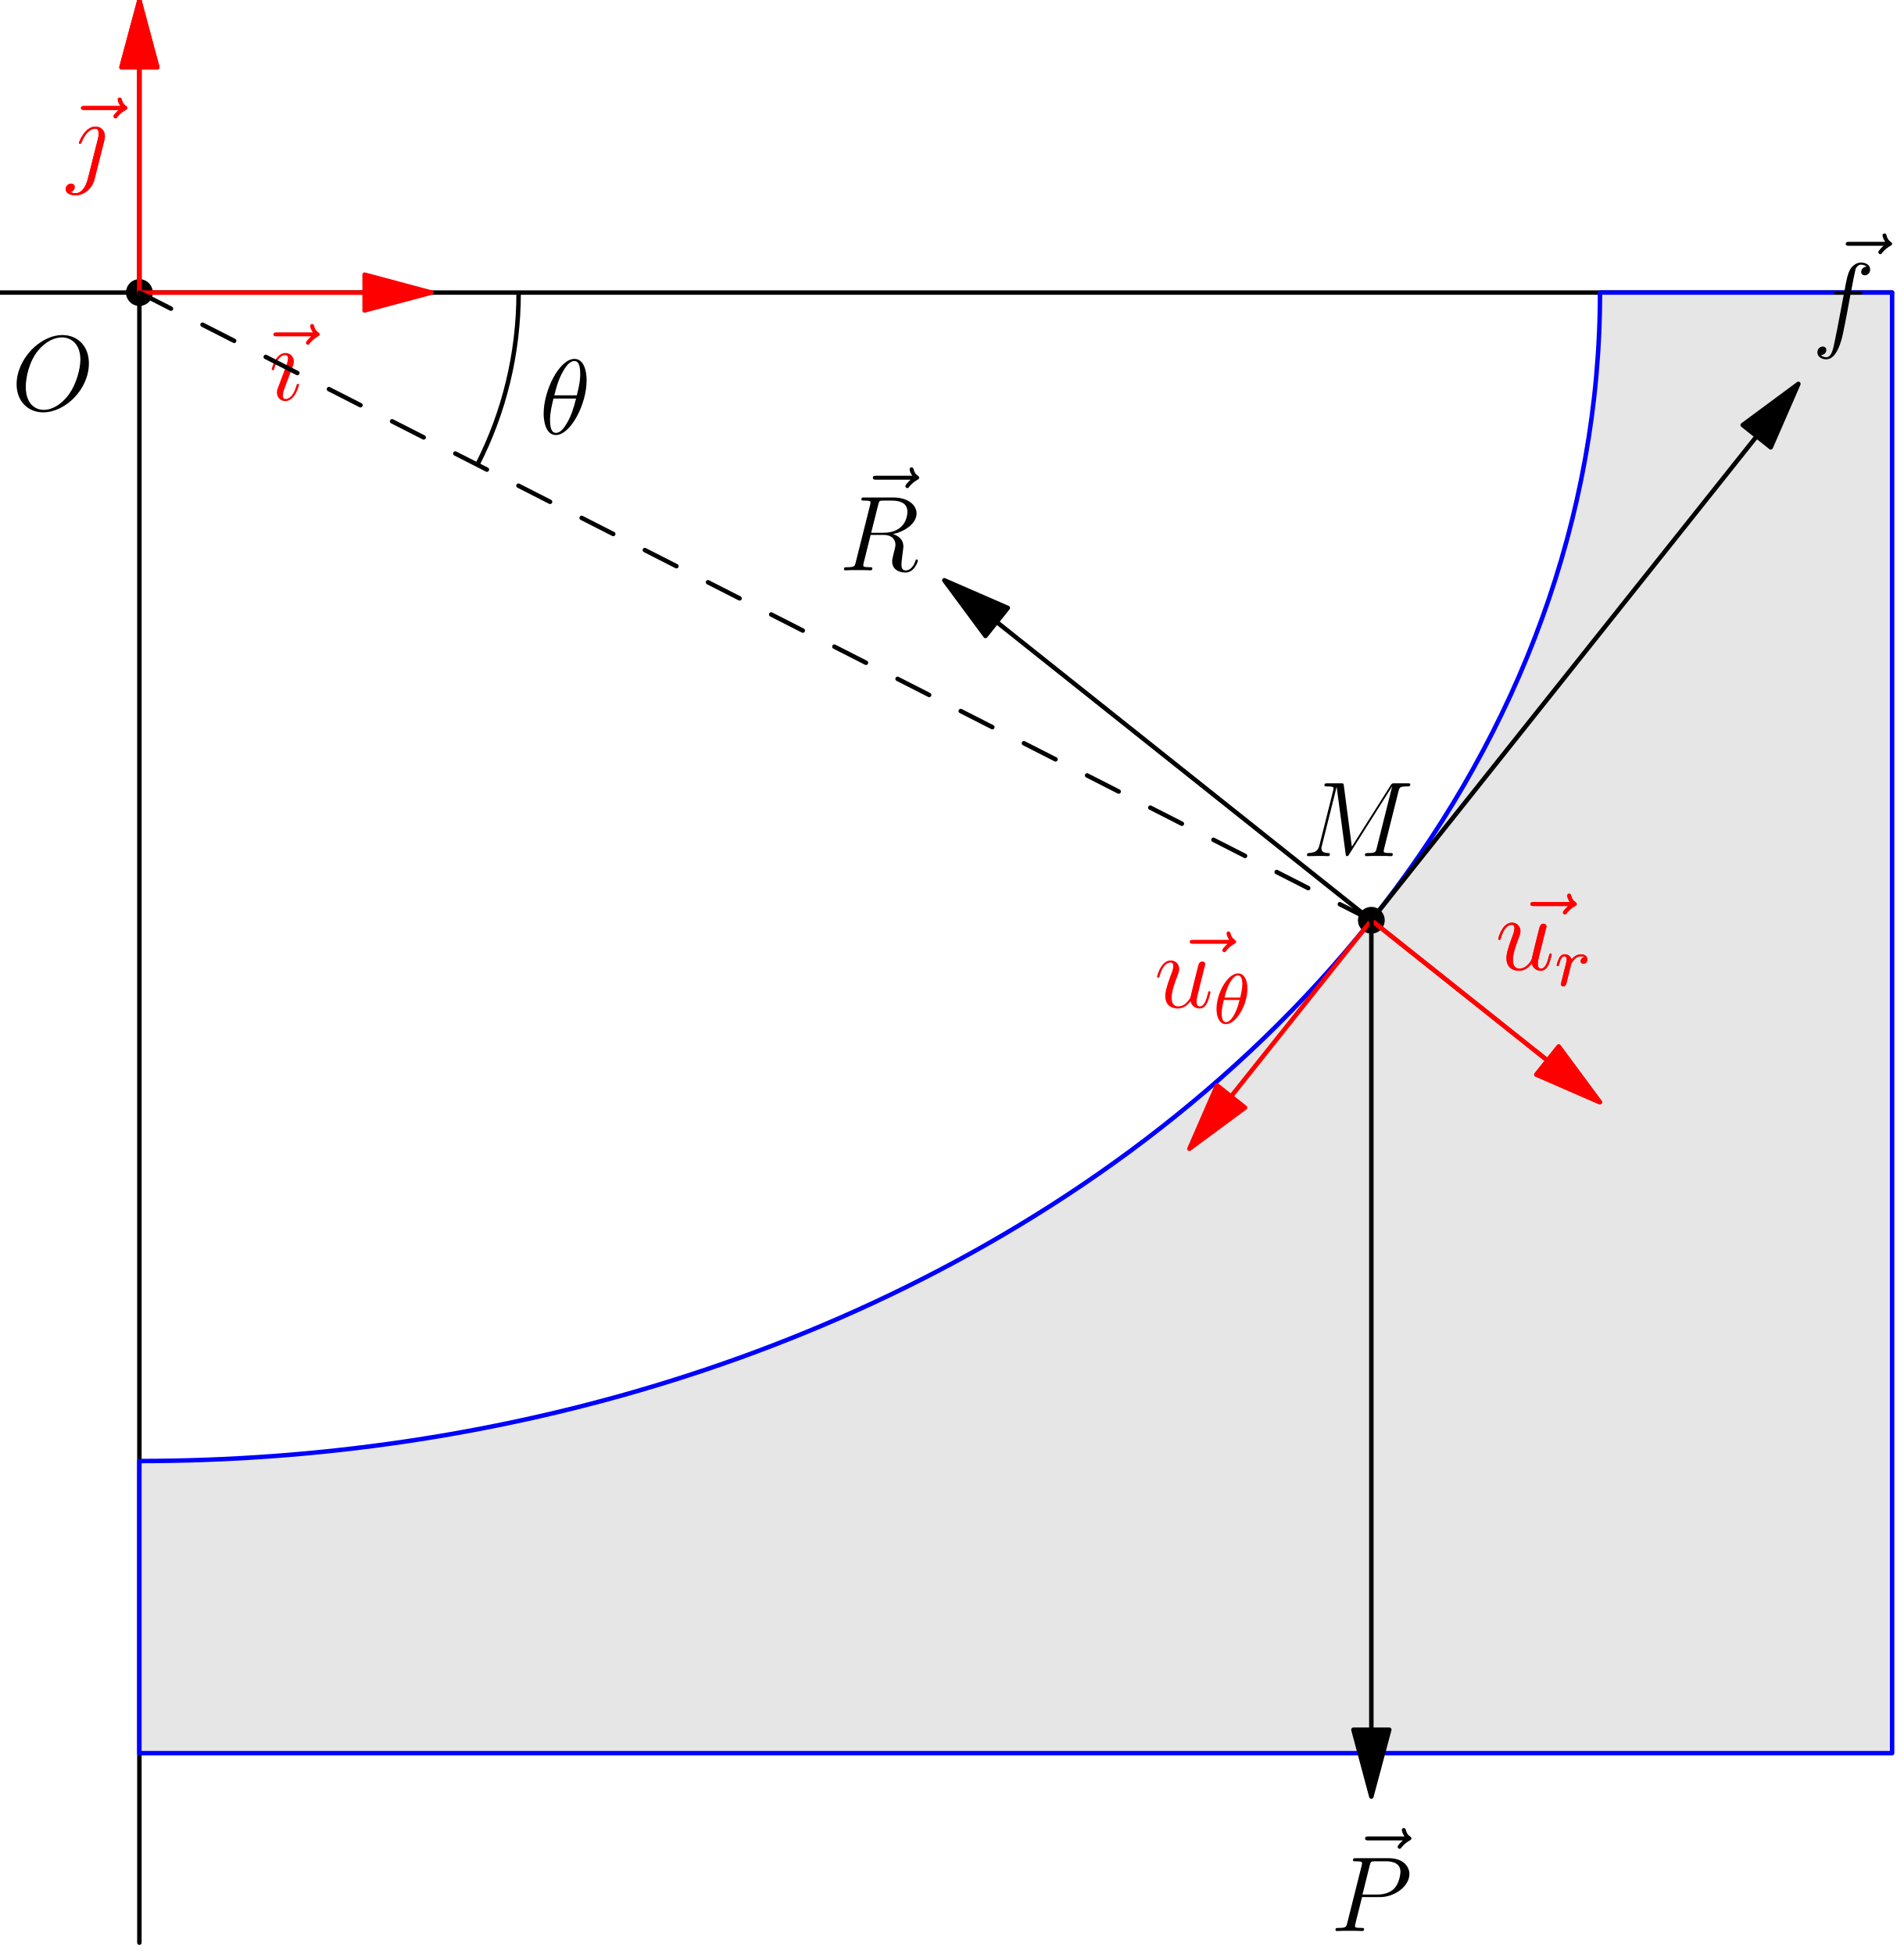
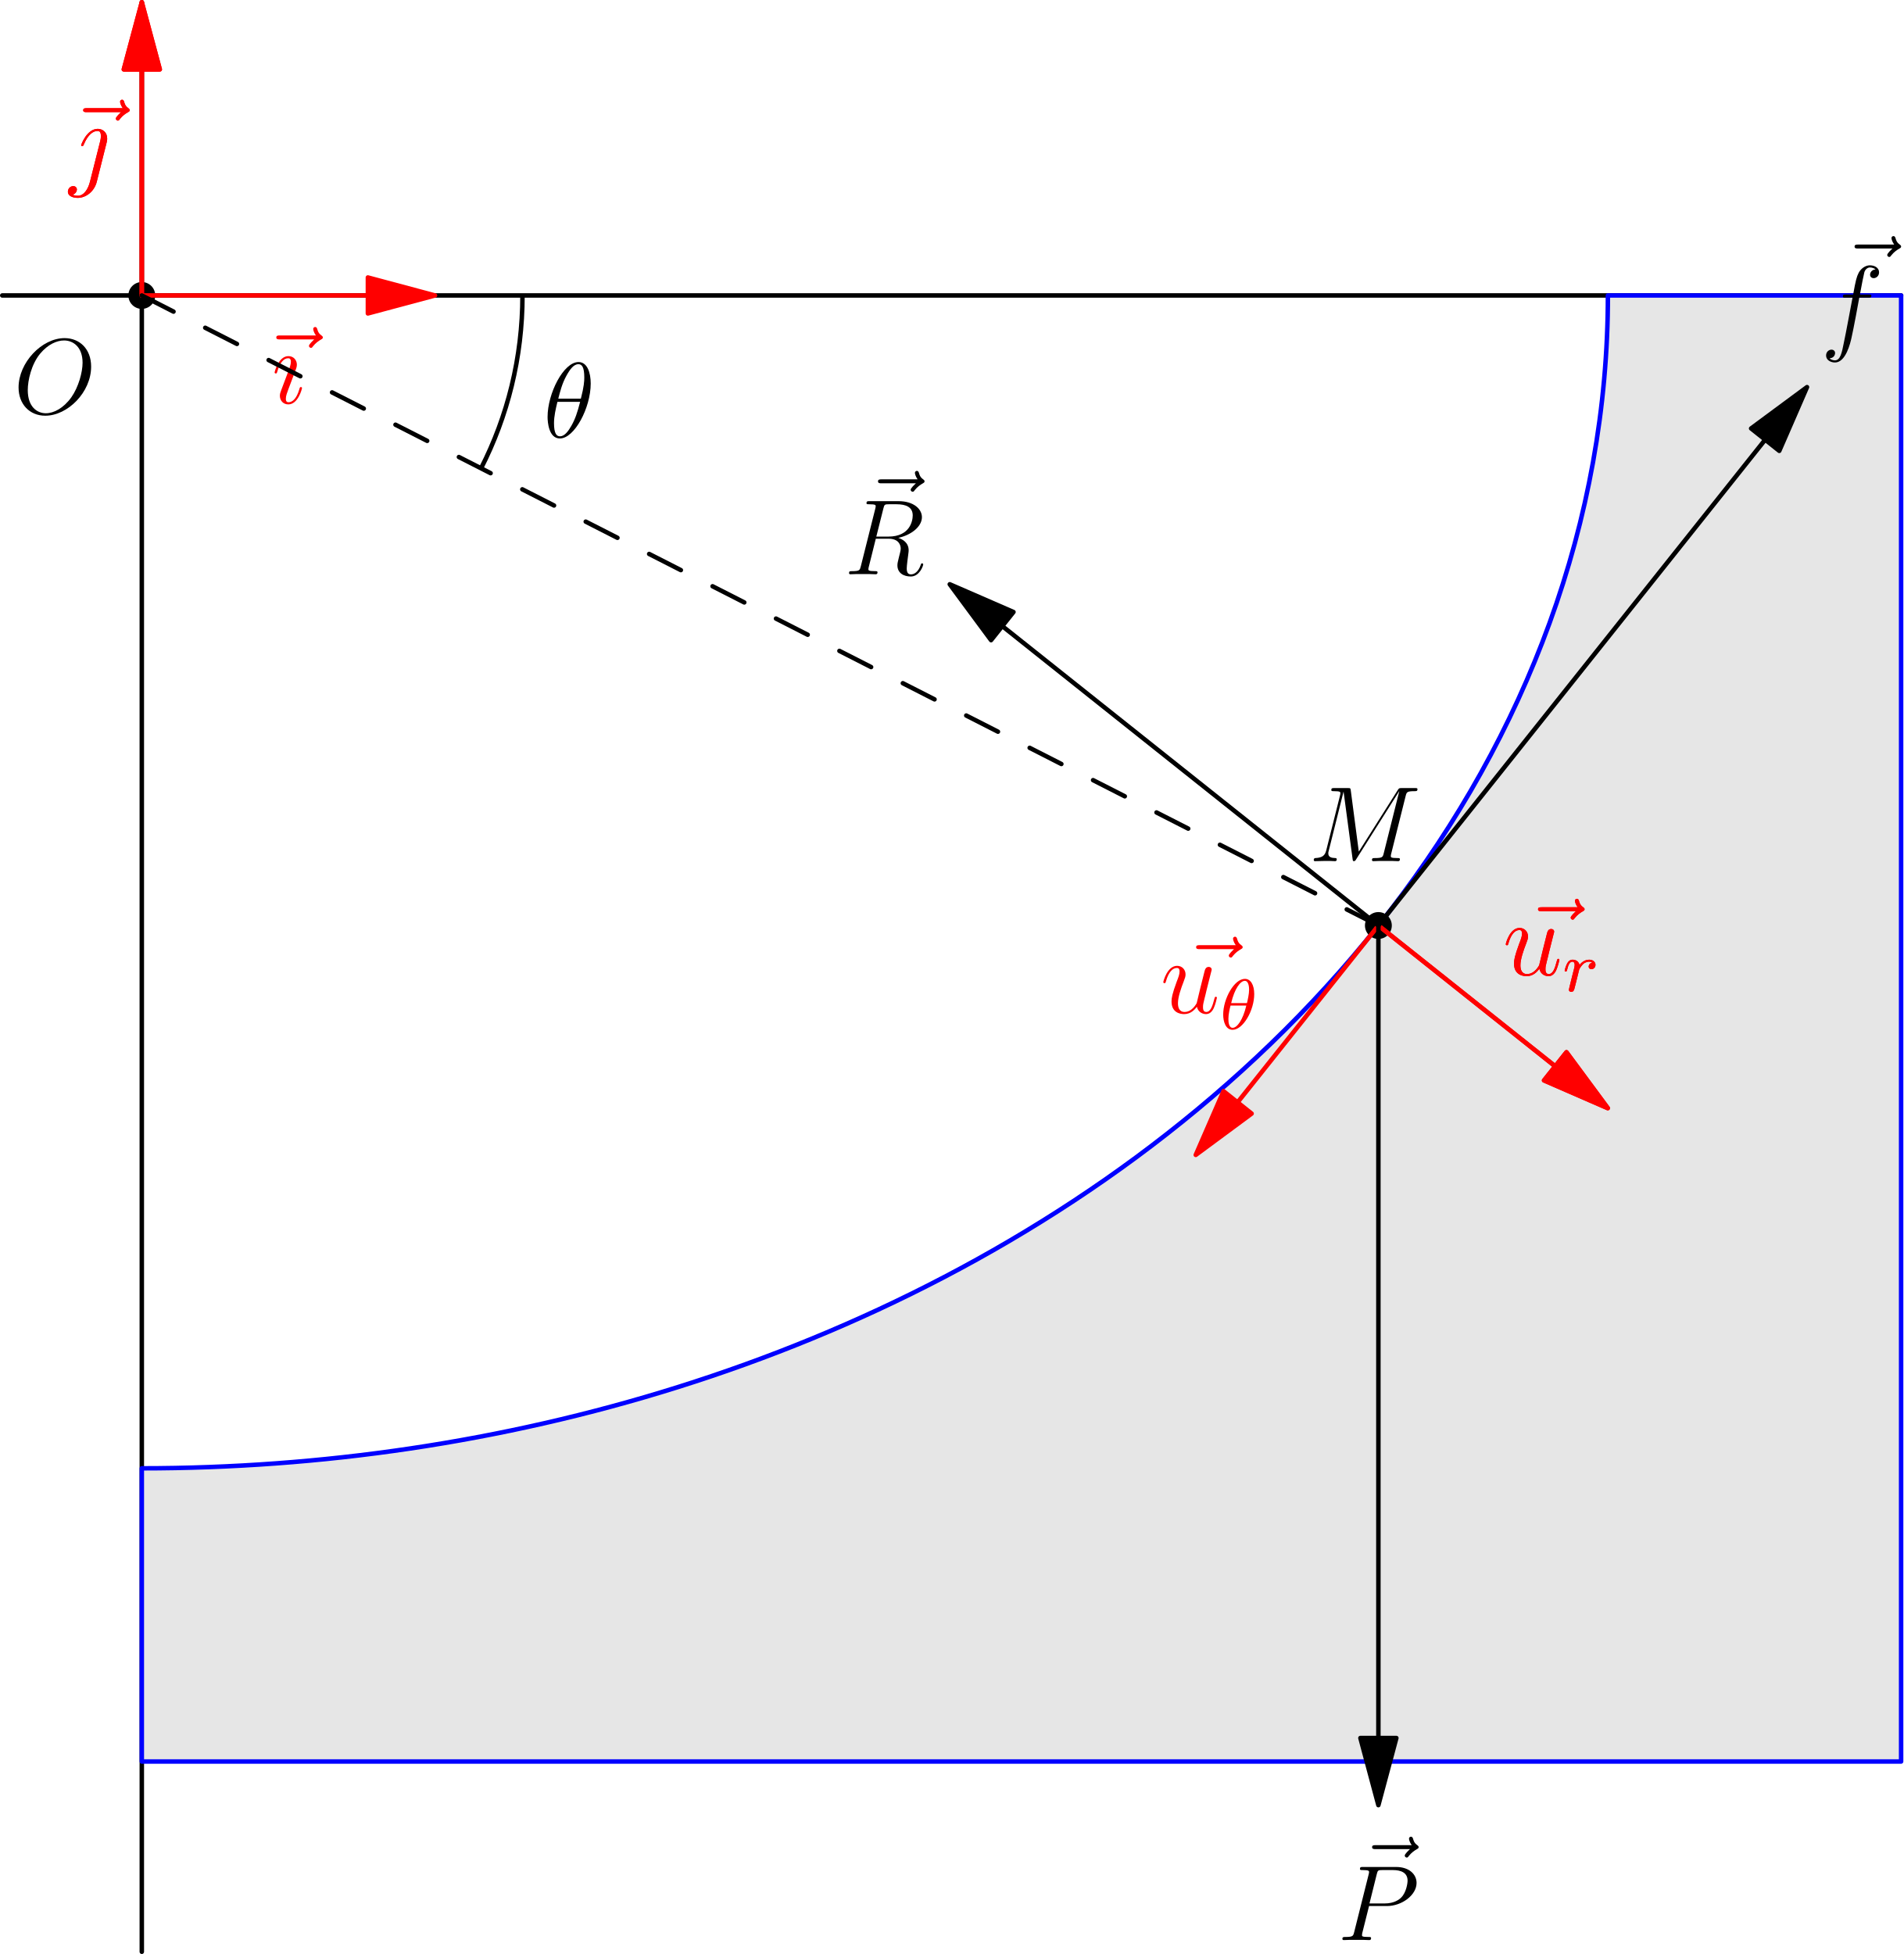
- <svg xmlns="http://www.w3.org/2000/svg" xmlns:xlink="http://www.w3.org/1999/xlink" height="219.077pt" version="1.1" viewBox="56.621 54.06 213.396 219.077" width="213.396pt">
+ <svg xmlns="http://www.w3.org/2000/svg" xmlns:xlink="http://www.w3.org/1999/xlink" height="218.259pt" version="1.1" viewBox="56.409 53.858 212.599 218.259" width="212.599pt">
  <defs>
    <path d="M3.818 -3.913C3.818 -4.91 3.435 -5.611 2.774 -5.611C1.586 -5.611 0.351 -3.395 0.351 -1.618C0.351 -0.853 0.614 0.08 1.403 0.08C2.566 0.08 3.818 -2.08 3.818 -3.913ZM1.243 -2.901C1.618 -4.511 2.271 -5.388 2.766 -5.388C3.244 -5.388 3.244 -4.535 3.244 -4.384C3.244 -3.937 3.1 -3.292 3.005 -2.901H1.243ZM2.933 -2.63C2.558 -1.028 1.905 -0.143 1.411 -0.143C0.98 -0.143 0.933 -0.781 0.933 -1.148C0.933 -1.65 1.084 -2.295 1.172 -2.63H2.933Z" id="g0-18" />
    <path d="M1.538 -1.1C1.626 -1.443 1.714 -1.785 1.793 -2.136C1.801 -2.152 1.857 -2.383 1.865 -2.423C1.889 -2.495 2.088 -2.821 2.295 -3.021C2.55 -3.252 2.821 -3.292 2.965 -3.292C3.053 -3.292 3.196 -3.284 3.308 -3.188C2.965 -3.116 2.917 -2.821 2.917 -2.75C2.917 -2.574 3.053 -2.455 3.228 -2.455C3.443 -2.455 3.682 -2.63 3.682 -2.949C3.682 -3.236 3.435 -3.515 2.981 -3.515C2.439 -3.515 2.072 -3.156 1.905 -2.941C1.745 -3.515 1.203 -3.515 1.124 -3.515C0.837 -3.515 0.638 -3.332 0.51 -3.084C0.327 -2.726 0.239 -2.319 0.239 -2.295C0.239 -2.224 0.295 -2.192 0.359 -2.192C0.462 -2.192 0.47 -2.224 0.526 -2.431C0.622 -2.821 0.765 -3.292 1.1 -3.292C1.307 -3.292 1.355 -3.092 1.355 -2.917C1.355 -2.774 1.315 -2.622 1.251 -2.359C1.235 -2.295 1.116 -1.825 1.084 -1.714L0.789 -0.518C0.757 -0.399 0.709 -0.199 0.709 -0.167C0.709 0.016 0.861 0.08 0.964 0.08C1.243 0.08 1.299 -0.143 1.363 -0.414L1.538 -1.1Z" id="g0-114" />
    <path d="M5.296 -6.013C5.296 -7.233 4.914 -8.416 3.933 -8.416C2.26 -8.416 0.478 -4.914 0.478 -2.283C0.478 -1.734 0.598 0.12 1.853 0.12C3.479 0.12 5.296 -3.3 5.296 -6.013ZM1.674 -4.328C1.853 -5.033 2.104 -6.037 2.582 -6.886C2.977 -7.603 3.395 -8.177 3.921 -8.177C4.316 -8.177 4.579 -7.843 4.579 -6.695C4.579 -6.265 4.543 -5.667 4.196 -4.328H1.674ZM4.113 -3.969C3.814 -2.798 3.563 -2.044 3.132 -1.291C2.786 -0.681 2.367 -0.12 1.865 -0.12C1.494 -0.12 1.196 -0.406 1.196 -1.59C1.196 -2.367 1.387 -3.18 1.578 -3.969H4.113Z" id="g1-18" />
    <path d="M10.855 -7.293C10.963 -7.699 10.987 -7.819 11.836 -7.819C12.063 -7.819 12.17 -7.819 12.17 -8.046C12.17 -8.165 12.087 -8.165 11.86 -8.165H10.425C10.126 -8.165 10.114 -8.153 9.983 -7.962L5.619 -1.064L4.722 -7.902C4.686 -8.165 4.674 -8.165 4.364 -8.165H2.881C2.654 -8.165 2.546 -8.165 2.546 -7.938C2.546 -7.819 2.654 -7.819 2.833 -7.819C3.563 -7.819 3.563 -7.723 3.563 -7.592C3.563 -7.568 3.563 -7.496 3.515 -7.317L1.985 -1.219C1.841 -0.646 1.566 -0.383 0.765 -0.347C0.729 -0.347 0.586 -0.335 0.586 -0.132C0.586 0 0.693 0 0.741 0C0.98 0 1.59 -0.024 1.829 -0.024H2.403C2.57 -0.024 2.774 0 2.941 0C3.025 0 3.156 0 3.156 -0.227C3.156 -0.335 3.037 -0.347 2.989 -0.347C2.594 -0.359 2.212 -0.43 2.212 -0.861C2.212 -0.98 2.212 -0.992 2.26 -1.16L3.909 -7.747H3.921L4.914 -0.323C4.949 -0.036 4.961 0 5.069 0C5.2 0 5.26 -0.096 5.32 -0.203L10.126 -7.807H10.138L8.404 -0.885C8.297 -0.466 8.273 -0.347 7.436 -0.347C7.209 -0.347 7.089 -0.347 7.089 -0.132C7.089 0 7.197 0 7.269 0C7.472 0 7.711 -0.024 7.914 -0.024H9.325C9.528 -0.024 9.779 0 9.983 0C10.078 0 10.21 0 10.21 -0.227C10.21 -0.347 10.102 -0.347 9.923 -0.347C9.194 -0.347 9.194 -0.442 9.194 -0.562C9.194 -0.574 9.194 -0.658 9.217 -0.753L10.855 -7.293Z" id="g1-77" />
    <path d="M8.679 -5.236C8.679 -7.209 7.388 -8.416 5.715 -8.416C3.156 -8.416 0.574 -5.667 0.574 -2.905C0.574 -1.028 1.817 0.251 3.551 0.251C6.061 0.251 8.679 -2.367 8.679 -5.236ZM3.622 -0.024C2.642 -0.024 1.602 -0.741 1.602 -2.606C1.602 -3.694 1.997 -5.475 2.977 -6.671C3.85 -7.723 4.854 -8.153 5.655 -8.153C6.707 -8.153 7.723 -7.388 7.723 -5.667C7.723 -4.603 7.269 -2.941 6.468 -1.805C5.595 -0.586 4.507 -0.024 3.622 -0.024Z" id="g1-79" />
    <path d="M3.539 -3.802H5.547C7.197 -3.802 8.847 -5.021 8.847 -6.384C8.847 -7.317 8.058 -8.165 6.551 -8.165H2.857C2.63 -8.165 2.523 -8.165 2.523 -7.938C2.523 -7.819 2.63 -7.819 2.809 -7.819C3.539 -7.819 3.539 -7.723 3.539 -7.592C3.539 -7.568 3.539 -7.496 3.491 -7.317L1.877 -0.885C1.769 -0.466 1.745 -0.347 0.909 -0.347C0.681 -0.347 0.562 -0.347 0.562 -0.132C0.562 0 0.669 0 0.741 0C0.968 0 1.207 -0.024 1.435 -0.024H2.833C3.061 -0.024 3.312 0 3.539 0C3.634 0 3.766 0 3.766 -0.227C3.766 -0.347 3.658 -0.347 3.479 -0.347C2.762 -0.347 2.75 -0.43 2.75 -0.55C2.75 -0.61 2.762 -0.693 2.774 -0.753L3.539 -3.802ZM4.399 -7.352C4.507 -7.795 4.555 -7.819 5.021 -7.819H6.205C7.101 -7.819 7.843 -7.532 7.843 -6.635C7.843 -6.324 7.687 -5.308 7.137 -4.758C6.934 -4.543 6.36 -4.089 5.272 -4.089H3.587L4.399 -7.352Z" id="g1-80" />
    <path d="M4.399 -7.352C4.507 -7.795 4.555 -7.819 5.021 -7.819H5.882C6.91 -7.819 7.675 -7.508 7.675 -6.575C7.675 -5.966 7.364 -4.208 4.961 -4.208H3.61L4.399 -7.352ZM6.061 -4.065C7.544 -4.388 8.703 -5.344 8.703 -6.372C8.703 -7.305 7.759 -8.165 6.097 -8.165H2.857C2.618 -8.165 2.511 -8.165 2.511 -7.938C2.511 -7.819 2.594 -7.819 2.821 -7.819C3.539 -7.819 3.539 -7.723 3.539 -7.592C3.539 -7.568 3.539 -7.496 3.491 -7.317L1.877 -0.885C1.769 -0.466 1.745 -0.347 0.921 -0.347C0.646 -0.347 0.562 -0.347 0.562 -0.12C0.562 0 0.693 0 0.729 0C0.944 0 1.196 -0.024 1.423 -0.024H2.833C3.049 -0.024 3.3 0 3.515 0C3.61 0 3.742 0 3.742 -0.227C3.742 -0.347 3.634 -0.347 3.455 -0.347C2.726 -0.347 2.726 -0.442 2.726 -0.562C2.726 -0.574 2.726 -0.658 2.75 -0.753L3.551 -3.969H4.985C6.121 -3.969 6.336 -3.252 6.336 -2.857C6.336 -2.678 6.217 -2.212 6.133 -1.901C6.001 -1.351 5.966 -1.219 5.966 -0.992C5.966 -0.143 6.659 0.251 7.46 0.251C8.428 0.251 8.847 -0.933 8.847 -1.1C8.847 -1.184 8.787 -1.219 8.715 -1.219C8.62 -1.219 8.596 -1.148 8.572 -1.052C8.285 -0.203 7.795 0.012 7.496 0.012S7.006 -0.12 7.006 -0.658C7.006 -0.944 7.149 -2.032 7.161 -2.092C7.221 -2.534 7.221 -2.582 7.221 -2.678C7.221 -3.551 6.516 -3.921 6.061 -4.065Z" id="g1-82" />
    <path d="M5.332 -4.806C5.571 -4.806 5.667 -4.806 5.667 -5.033C5.667 -5.153 5.571 -5.153 5.356 -5.153H4.388C4.615 -6.384 4.782 -7.233 4.878 -7.615C4.949 -7.902 5.2 -8.177 5.511 -8.177C5.762 -8.177 6.013 -8.07 6.133 -7.962C5.667 -7.914 5.523 -7.568 5.523 -7.364C5.523 -7.125 5.703 -6.982 5.93 -6.982C6.169 -6.982 6.528 -7.185 6.528 -7.639C6.528 -8.141 6.025 -8.416 5.499 -8.416C4.985 -8.416 4.483 -8.034 4.244 -7.568C4.029 -7.149 3.909 -6.719 3.634 -5.153H2.833C2.606 -5.153 2.487 -5.153 2.487 -4.937C2.487 -4.806 2.558 -4.806 2.798 -4.806H3.563C3.347 -3.694 2.857 -0.992 2.582 0.287C2.379 1.327 2.2 2.2 1.602 2.2C1.566 2.2 1.219 2.2 1.004 1.973C1.614 1.925 1.614 1.399 1.614 1.387C1.614 1.148 1.435 1.004 1.207 1.004C0.968 1.004 0.61 1.207 0.61 1.662C0.61 2.176 1.136 2.439 1.602 2.439C2.821 2.439 3.324 0.251 3.455 -0.347C3.67 -1.267 4.256 -4.447 4.316 -4.806H5.332Z" id="g1-102" />
    <path d="M4.077 -0.693C4.232 -0.024 4.806 0.12 5.093 0.12C5.475 0.12 5.762 -0.132 5.954 -0.538C6.157 -0.968 6.312 -1.674 6.312 -1.71C6.312 -1.769 6.265 -1.817 6.193 -1.817C6.085 -1.817 6.073 -1.757 6.025 -1.578C5.81 -0.753 5.595 -0.12 5.117 -0.12C4.758 -0.12 4.758 -0.514 4.758 -0.669C4.758 -0.944 4.794 -1.064 4.914 -1.566C4.997 -1.889 5.081 -2.212 5.153 -2.546L5.643 -4.495C5.727 -4.794 5.727 -4.818 5.727 -4.854C5.727 -5.033 5.583 -5.153 5.404 -5.153C5.057 -5.153 4.973 -4.854 4.902 -4.555C4.782 -4.089 4.136 -1.518 4.053 -1.1C4.041 -1.1 3.575 -0.12 2.702 -0.12C2.08 -0.12 1.961 -0.658 1.961 -1.1C1.961 -1.781 2.295 -2.738 2.606 -3.539C2.75 -3.921 2.809 -4.077 2.809 -4.316C2.809 -4.83 2.439 -5.272 1.865 -5.272C0.765 -5.272 0.323 -3.539 0.323 -3.443C0.323 -3.395 0.371 -3.335 0.454 -3.335C0.562 -3.335 0.574 -3.383 0.622 -3.551C0.909 -4.579 1.375 -5.033 1.829 -5.033C1.949 -5.033 2.14 -5.021 2.14 -4.639C2.14 -4.328 2.008 -3.981 1.829 -3.527C1.303 -2.104 1.243 -1.65 1.243 -1.291C1.243 -0.072 2.164 0.12 2.654 0.12C3.419 0.12 3.838 -0.406 4.077 -0.693Z" id="g1-117" />
    <path d="M3.383 -1.71C3.383 -1.769 3.335 -1.817 3.264 -1.817C3.156 -1.817 3.144 -1.781 3.084 -1.578C2.774 -0.49 2.283 -0.12 1.889 -0.12C1.745 -0.12 1.578 -0.155 1.578 -0.514C1.578 -0.837 1.722 -1.196 1.853 -1.554L2.69 -3.778C2.726 -3.873 2.809 -4.089 2.809 -4.316C2.809 -4.818 2.451 -5.272 1.865 -5.272C0.765 -5.272 0.323 -3.539 0.323 -3.443C0.323 -3.395 0.371 -3.335 0.454 -3.335C0.562 -3.335 0.574 -3.383 0.622 -3.551C0.909 -4.555 1.363 -5.033 1.829 -5.033C1.937 -5.033 2.14 -5.021 2.14 -4.639C2.14 -4.328 1.985 -3.933 1.889 -3.67L1.052 -1.447C0.98 -1.255 0.909 -1.064 0.909 -0.849C0.909 -0.311 1.279 0.12 1.853 0.12C2.953 0.12 3.383 -1.626 3.383 -1.71Z" id="g1-123" />
    <path d="M4.184 -3.79C4.232 -3.981 4.232 -4.148 4.232 -4.196C4.232 -4.89 3.718 -5.272 3.18 -5.272C1.973 -5.272 1.327 -3.527 1.327 -3.443C1.327 -3.383 1.375 -3.335 1.447 -3.335C1.542 -3.335 1.554 -3.383 1.614 -3.503C2.104 -4.698 2.714 -5.033 3.144 -5.033C3.395 -5.033 3.527 -4.902 3.527 -4.483C3.527 -4.196 3.491 -4.077 3.443 -3.862L2.307 0.646C2.104 1.435 1.65 2.2 0.956 2.2C0.897 2.2 0.622 2.2 0.359 2.08C0.789 1.973 0.849 1.59 0.849 1.506C0.849 1.315 0.705 1.124 0.442 1.124C0.132 1.124 -0.155 1.387 -0.155 1.745C-0.155 2.26 0.442 2.439 0.956 2.439C1.817 2.439 2.786 1.769 3.072 0.634L4.184 -3.79Z" id="g1-124" />
    <path d="M6.396 -7.137C6.253 -7.006 5.81 -6.587 5.81 -6.42C5.81 -6.3 5.918 -6.193 6.037 -6.193C6.145 -6.193 6.193 -6.265 6.276 -6.384C6.563 -6.743 6.886 -6.97 7.161 -7.125C7.281 -7.197 7.364 -7.233 7.364 -7.364C7.364 -7.472 7.269 -7.532 7.197 -7.592C6.862 -7.819 6.779 -8.141 6.743 -8.285C6.707 -8.381 6.671 -8.524 6.504 -8.524C6.432 -8.524 6.288 -8.476 6.288 -8.297C6.288 -8.189 6.36 -7.902 6.587 -7.58H2.57C2.367 -7.58 2.164 -7.58 2.164 -7.352C2.164 -7.137 2.379 -7.137 2.57 -7.137H6.396Z" id="g1-126" />
  </defs>
  <g id="page1">
    <g transform="matrix(0.996264 0 0 0.996264 72.2484 86.8599)">
      <circle cx="0" cy="-0" r="1.506" fill="#000000" />
    </g>
    <g transform="matrix(0.996264 0 0 0.996264 72.2484 86.8599)">
      <path d="M -15.647 -0L 197.246 0" fill="none" stroke="#000000" stroke-linecap="round" stroke-linejoin="round" stroke-miterlimit="10.037" stroke-width="0.502" />
    </g>
    <g transform="matrix(0.996264 0 0 0.996264 72.2484 86.8599)">
      <path d="M 0 185.701L 0 -32.874" fill="none" stroke="#000000" stroke-linecap="round" stroke-linejoin="round" stroke-miterlimit="10.037" stroke-width="0.502" />
    </g>
    <g transform="matrix(0.996264 0 0 0.996264 72.2484 86.8599)">
      <path d="M 25.346 0L 0 0" fill="none" stroke="#ff0000" stroke-linecap="round" stroke-linejoin="round" stroke-miterlimit="10.037" stroke-width="0.502" />
    </g>
    <g transform="matrix(0.996264 0 0 0.996264 72.2484 86.8599)">
      <path d="M 32.874 0L 25.346 -2.017L 25.346 2.017L 32.874 0Z" fill="#ff0000" />
    </g>
    <g transform="matrix(0.996264 0 0 0.996264 72.2484 86.8599)">
      <path d="M 32.874 0L 25.346 -2.017L 25.346 2.017L 32.874 0Z" fill="none" stroke="#ff0000" stroke-linecap="round" stroke-linejoin="round" stroke-miterlimit="10.037" stroke-width="0.502" />
    </g>
    <g fill="#ff0000">
      <use x="85.107" xlink:href="#g1-126" y="98.908" />
      <use x="86.76" xlink:href="#g1-123" y="98.908" />
-       <use x="63.536" xlink:href="#g1-126" y="73.522" />
-       <use x="64.148" xlink:href="#g1-124" y="73.522" />
+     </g>
+     <g transform="matrix(0.996264 0 0 0.996264 72.2484 86.8599)">
+       <path d="M 0 -25.346L 0 0" fill="none" stroke="#ff0000" stroke-linecap="round" stroke-linejoin="round" stroke-miterlimit="10.037" stroke-width="0.502" />
+     </g>
+     <g transform="matrix(0.996264 0 0 0.996264 72.2484 86.8599)">
+       <path d="M 0 -32.874L -2.017 -25.346L 2.017 -25.346L 0 -32.874Z" fill="#ff0000" />
+     </g>
+     <g transform="matrix(0.996264 0 0 0.996264 72.2484 86.8599)">
+       <path d="M 0 -32.874L -2.017 -25.346L 2.017 -25.346L 0 -32.874Z" fill="none" stroke="#ff0000" stroke-linecap="round" stroke-linejoin="round" stroke-miterlimit="10.037" stroke-width="0.502" />
+     </g>
+     <g fill="#ff0000">
      <use x="63.536" xlink:href="#g1-126" y="73.522" />
      <use x="64.148" xlink:href="#g1-124" y="73.522" />
    </g>
    <g transform="matrix(0.996264 0 0 0.996264 72.2484 86.8599)">
      <path d="M 0 -25.346L 0 0" fill="none" stroke="#ff0000" stroke-linecap="round" stroke-linejoin="round" stroke-miterlimit="10.037" stroke-width="0.502" />
    </g>
    <g transform="matrix(0.996264 0 0 0.996264 72.2484 86.8599)">
      <path d="M 0 -32.874L -2.017 -25.346L 2.017 -25.346L 0 -32.874Z" fill="#ff0000" />
    </g>
    <g transform="matrix(0.996264 0 0 0.996264 72.2484 86.8599)">
      <path d="M 0 -32.874L -2.017 -25.346L 2.017 -25.346L 0 -32.874Z" fill="none" stroke="#ff0000" stroke-linecap="round" stroke-linejoin="round" stroke-miterlimit="10.037" stroke-width="0.502" />
    </g>
-     <g transform="matrix(0.996264 0 0 0.996264 72.2484 86.8599)">
-       <path d="M 0 -25.346L 0 0" fill="none" stroke="#ff0000" stroke-linecap="round" stroke-linejoin="round" stroke-miterlimit="10.037" stroke-width="0.502" />
-     </g>
-     <g transform="matrix(0.996264 0 0 0.996264 72.2484 86.8599)">
-       <path d="M 0 -32.874L -2.017 -25.346L 2.017 -25.346L 0 -32.874Z" fill="#ff0000" />
-     </g>
-     <g transform="matrix(0.996264 0 0 0.996264 72.2484 86.8599)">
-       <path d="M 0 -32.874L -2.017 -25.346L 2.017 -25.346L 0 -32.874Z" fill="none" stroke="#ff0000" stroke-linecap="round" stroke-linejoin="round" stroke-miterlimit="10.037" stroke-width="0.502" />
+     <g fill="#ff0000">
+       <use x="63.536" xlink:href="#g1-126" y="73.522" />
+       <use x="64.148" xlink:href="#g1-124" y="73.522" />
    </g>
    <use x="57.909" xlink:href="#g1-79" y="100.041" />
    <g transform="matrix(0.996264 0 0 0.996264 72.2484 86.8599)">
      <path d="M 0 164.372L -1.61038e-14 131.498C 1.252 131.498 2.504 131.486 3.756 131.463C 5.008 131.44 6.26 131.406 7.511 131.36C 8.764 131.314 10.016 131.257 11.268 131.188C 12.521 131.119 13.773 131.039 15.025 130.947C 16.278 130.855 17.531 130.751 18.783 130.636C 20.037 130.521 21.29 130.394 22.542 130.255C 23.796 130.116 25.05 129.966 26.302 129.803C 27.557 129.64 28.811 129.466 30.063 129.28C 31.319 129.093 32.573 128.894 33.825 128.683C 35.081 128.472 36.336 128.249 37.588 128.013C 38.845 127.777 40.1 127.529 41.352 127.268C 42.609 127.007 43.864 126.733 45.116 126.447C 46.374 126.16 47.629 125.861 48.88 125.549C 50.138 125.235 51.393 124.909 52.644 124.571C 53.902 124.231 55.156 123.878 56.406 123.513C 57.663 123.145 58.917 122.765 60.166 122.372C 61.422 121.976 62.675 121.568 63.922 121.147C 65.178 120.723 66.428 120.286 67.674 119.836C 68.928 119.382 70.176 118.916 71.42 118.436C 72.671 117.953 73.917 117.457 75.157 116.947C 76.405 116.433 77.648 115.906 78.885 115.365C 80.129 114.82 81.368 114.261 82.6 113.689C 83.84 113.112 85.073 112.521 86.3 111.916C 87.535 111.306 88.762 110.682 89.982 110.044C 91.211 109.401 92.431 108.743 93.644 108.071C 94.865 107.394 96.077 106.702 97.281 105.995C 98.493 105.283 99.696 104.556 100.89 103.813C 102.092 103.066 103.284 102.303 104.466 101.524C 105.656 100.741 106.836 99.941 108.005 99.126C 109.182 98.305 110.347 97.469 111.502 96.617C 112.663 95.759 113.813 94.885 114.95 93.994C 116.095 93.098 117.227 92.186 118.345 91.258C 119.471 90.324 120.583 89.373 121.681 88.406C 122.785 87.433 123.875 86.444 124.95 85.438C 126.03 84.427 127.096 83.398 128.145 82.354C 129.2 81.303 130.238 80.236 131.259 79.152C 132.286 78.063 133.295 76.957 134.285 75.834C 135.281 74.706 136.257 73.561 137.214 72.401C 138.176 71.234 139.118 70.051 140.039 68.853C 140.964 67.648 141.868 66.428 142.75 65.192C 143.636 63.95 144.499 62.694 145.339 61.421C 146.183 60.144 147.003 58.851 147.798 57.543C 148.597 56.231 149.37 54.904 150.118 53.562C 150.869 52.216 151.593 50.856 152.291 49.482C 152.99 48.104 153.662 46.713 154.307 45.309C 154.953 43.901 155.57 42.48 156.159 41.047C 156.749 39.611 157.309 38.163 157.839 36.704C 158.37 35.242 158.871 33.769 159.34 32.287C 159.811 30.801 160.249 29.306 160.656 27.803C 161.063 26.297 161.438 24.782 161.78 23.261C 162.122 21.737 162.431 20.206 162.707 18.669C 162.983 17.131 163.225 15.586 163.433 14.037C 163.641 12.487 163.815 10.933 163.954 9.375C 164.093 7.817 164.198 6.256 164.267 4.693C 164.337 3.129 164.372 1.565 164.372 4.62985e-14L 197.246 0L 197.246 164.372L 0 164.372Z" fill="#e6e6e6" />
    </g>
    <g transform="matrix(0.996264 0 0 0.996264 72.2484 86.8599)">
      <path d="M 0 164.372L -1.61038e-14 131.498C 1.252 131.498 2.504 131.486 3.756 131.463C 5.008 131.44 6.26 131.406 7.511 131.36C 8.764 131.314 10.016 131.257 11.268 131.188C 12.521 131.119 13.773 131.039 15.025 130.947C 16.278 130.855 17.531 130.751 18.783 130.636C 20.037 130.521 21.29 130.394 22.542 130.255C 23.796 130.116 25.05 129.966 26.302 129.803C 27.557 129.64 28.811 129.466 30.063 129.28C 31.319 129.093 32.573 128.894 33.825 128.683C 35.081 128.472 36.336 128.249 37.588 128.013C 38.845 127.777 40.1 127.529 41.352 127.268C 42.609 127.007 43.864 126.733 45.116 126.447C 46.374 126.16 47.629 125.861 48.88 125.549C 50.138 125.235 51.393 124.909 52.644 124.571C 53.902 124.231 55.156 123.878 56.406 123.513C 57.663 123.145 58.917 122.765 60.166 122.372C 61.422 121.976 62.675 121.568 63.922 121.147C 65.178 120.723 66.428 120.286 67.674 119.836C 68.928 119.382 70.176 118.916 71.42 118.436C 72.671 117.953 73.917 117.457 75.157 116.947C 76.405 116.433 77.648 115.906 78.885 115.365C 80.129 114.82 81.368 114.261 82.6 113.689C 83.84 113.112 85.073 112.521 86.3 111.916C 87.535 111.306 88.762 110.682 89.982 110.044C 91.211 109.401 92.431 108.743 93.644 108.071C 94.865 107.394 96.077 106.702 97.281 105.995C 98.493 105.283 99.696 104.556 100.89 103.813C 102.092 103.066 103.284 102.303 104.466 101.524C 105.656 100.741 106.836 99.941 108.005 99.126C 109.182 98.305 110.347 97.469 111.502 96.617C 112.663 95.759 113.813 94.885 114.95 93.994C 116.095 93.098 117.227 92.186 118.345 91.258C 119.471 90.324 120.583 89.373 121.681 88.406C 122.785 87.433 123.875 86.444 124.95 85.438C 126.03 84.427 127.096 83.398 128.145 82.354C 129.2 81.303 130.238 80.236 131.259 79.152C 132.286 78.063 133.295 76.957 134.285 75.834C 135.281 74.706 136.257 73.561 137.214 72.401C 138.176 71.234 139.118 70.051 140.039 68.853C 140.964 67.648 141.868 66.428 142.75 65.192C 143.636 63.95 144.499 62.694 145.339 61.421C 146.183 60.144 147.003 58.851 147.798 57.543C 148.597 56.231 149.37 54.904 150.118 53.562C 150.869 52.216 151.593 50.856 152.291 49.482C 152.99 48.104 153.662 46.713 154.307 45.309C 154.953 43.901 155.57 42.48 156.159 41.047C 156.749 39.611 157.309 38.163 157.839 36.704C 158.37 35.242 158.871 33.769 159.34 32.287C 159.811 30.801 160.249 29.306 160.656 27.803C 161.063 26.297 161.438 24.782 161.78 23.261C 162.122 21.737 162.431 20.206 162.707 18.669C 162.983 17.131 163.225 15.586 163.433 14.037C 163.641 12.487 163.815 10.933 163.954 9.375C 164.093 7.817 164.198 6.256 164.267 4.693C 164.337 3.129 164.372 1.565 164.372 4.62985e-14L 197.246 0L 197.246 164.372L 0 164.372Z" fill="none" stroke="#0000ff" stroke-linecap="round" stroke-linejoin="round" stroke-miterlimit="10.037" stroke-width="0.502" />
    </g>
    <g transform="matrix(0.996264 0 0 0.996264 72.2484 86.8599)">
      <path d="M 0 0L 138.64 70.641" fill="none" stroke="#000000" stroke-linecap="round" stroke-linejoin="round" stroke-miterlimit="10.037" stroke-width="0.502" stroke-dasharray="3.99,3.99" />
    </g>
    <g transform="matrix(0.996264 0 0 0.996264 72.2484 86.8599)">
      <path d="M 38.035 19.38C 41.005 13.564 42.679 6.978 42.679 0" fill="none" stroke="#000000" stroke-linecap="butt" stroke-linejoin="round" stroke-miterlimit="10.037" stroke-width="0.502" />
    </g>
    <use x="117.094" xlink:href="#g1-18" y="102.714" />
    <g transform="matrix(0.996264 0 0 0.996264 72.2484 86.8599)">
      <circle cx="138.64" cy="70.641" r="1.506" fill="#000000" />
    </g>
    <g transform="matrix(0.996264 0 0 0.996264 72.2484 86.8599)">
      <path d="M 122.853 90.47L 138.64 70.641" fill="none" stroke="#ff0000" stroke-linecap="round" stroke-linejoin="round" stroke-miterlimit="10.037" stroke-width="0.502" />
    </g>
    <g transform="matrix(0.996264 0 0 0.996264 72.2484 86.8599)">
      <path d="M 118.164 96.36L 124.431 91.727L 121.275 89.214L 118.164 96.36Z" fill="#ff0000" />
    </g>
    <g transform="matrix(0.996264 0 0 0.996264 72.2484 86.8599)">
      <path d="M 118.164 96.36L 124.431 91.727L 121.275 89.214L 118.164 96.36Z" fill="none" stroke="#ff0000" stroke-linecap="round" stroke-linejoin="round" stroke-miterlimit="10.037" stroke-width="0.502" />
    </g>
    <g fill="#ff0000">
      <use x="187.85" xlink:href="#g1-126" y="167.012" />
      <use x="186.023" xlink:href="#g1-117" y="167.012" />
-       <use x="192.66" xlink:href="#g0-18" y="168.806" />
-       <use x="226.039" xlink:href="#g1-126" y="162.777" />
-       <use x="224.276" xlink:href="#g1-117" y="162.777" />
-       <use x="230.914" xlink:href="#g0-114" y="164.57" />
-       <use x="226.039" xlink:href="#g1-126" y="162.777" />
-       <use x="224.276" xlink:href="#g1-117" y="162.777" />
-       <use x="230.914" xlink:href="#g0-114" y="164.57" />
+       <use x="192.685" xlink:href="#g0-18" y="168.806" />
    </g>
    <g transform="matrix(0.996264 0 0 0.996264 72.2484 86.8599)">
      <path d="M 158.47 86.428L 138.64 70.641" fill="none" stroke="#ff0000" stroke-linecap="round" stroke-linejoin="round" stroke-miterlimit="10.037" stroke-width="0.502" />
    </g>
    <g transform="matrix(0.996264 0 0 0.996264 72.2484 86.8599)">
      <path d="M 164.359 91.117L 159.726 84.85L 157.213 88.006L 164.359 91.117Z" fill="#ff0000" />
    </g>
    <g transform="matrix(0.996264 0 0 0.996264 72.2484 86.8599)">
      <path d="M 164.359 91.117L 159.726 84.85L 157.213 88.006L 164.359 91.117Z" fill="none" stroke="#ff0000" stroke-linecap="round" stroke-linejoin="round" stroke-miterlimit="10.037" stroke-width="0.502" />
    </g>
+     <g fill="#ff0000">
+       <use x="226.039" xlink:href="#g1-126" y="162.777" />
+       <use x="224.276" xlink:href="#g1-117" y="162.777" />
+       <use x="230.939" xlink:href="#g0-114" y="164.57" />
+     </g>
    <g transform="matrix(0.996264 0 0 0.996264 72.2484 86.8599)">
      <path d="M 158.47 86.428L 138.64 70.641" fill="none" stroke="#ff0000" stroke-linecap="round" stroke-linejoin="round" stroke-miterlimit="10.037" stroke-width="0.502" />
    </g>
    <g transform="matrix(0.996264 0 0 0.996264 72.2484 86.8599)">
      <path d="M 164.359 91.117L 159.726 84.85L 157.213 88.006L 164.359 91.117Z" fill="#ff0000" />
    </g>
    <g transform="matrix(0.996264 0 0 0.996264 72.2484 86.8599)">
      <path d="M 164.359 91.117L 159.726 84.85L 157.213 88.006L 164.359 91.117Z" fill="none" stroke="#ff0000" stroke-linecap="round" stroke-linejoin="round" stroke-miterlimit="10.037" stroke-width="0.502" />
+     </g>
+     <g fill="#ff0000">
+       <use x="226.039" xlink:href="#g1-126" y="162.777" />
+       <use x="224.276" xlink:href="#g1-117" y="162.777" />
+       <use x="230.939" xlink:href="#g0-114" y="164.57" />
    </g>
    <use x="202.565" xlink:href="#g1-77" y="150.049" />
    <g transform="matrix(0.996264 0 0 0.996264 72.2484 86.8599)">
      <path d="M 182.009 16.167L 138.64 70.641" fill="none" stroke="#000000" stroke-linecap="round" stroke-linejoin="round" stroke-miterlimit="10.037" stroke-width="0.502" />
    </g>
    <g transform="matrix(0.996264 0 0 0.996264 72.2484 86.8599)">
      <path d="M 186.697 10.277L 180.43 14.911L 183.587 17.423L 186.697 10.277Z" fill="#000000" />
    </g>
    <g transform="matrix(0.996264 0 0 0.996264 72.2484 86.8599)">
      <path d="M 186.697 10.277L 180.43 14.911L 183.587 17.423L 186.697 10.277Z" fill="none" stroke="#000000" stroke-linecap="round" stroke-linejoin="round" stroke-miterlimit="10.037" stroke-width="0.502" />
    </g>
    <use x="261.396" xlink:href="#g1-126" y="88.754" />
    <use x="259.768" xlink:href="#g1-102" y="91.909" />
    <g transform="matrix(0.996264 0 0 0.996264 72.2484 86.8599)">
      <path d="M 96.473 37.07L 138.64 70.641" fill="none" stroke="#000000" stroke-linecap="round" stroke-linejoin="round" stroke-miterlimit="10.037" stroke-width="0.502" />
    </g>
    <g transform="matrix(0.996264 0 0 0.996264 72.2484 86.8599)">
      <path d="M 90.583 32.381L 95.216 38.648L 97.729 35.492L 90.583 32.381Z" fill="#000000" />
    </g>
    <g transform="matrix(0.996264 0 0 0.996264 72.2484 86.8599)">
      <path d="M 90.583 32.381L 95.216 38.648L 97.729 35.492L 90.583 32.381Z" fill="none" stroke="#000000" stroke-linecap="round" stroke-linejoin="round" stroke-miterlimit="10.037" stroke-width="0.502" />
    </g>
    <use x="152.316" xlink:href="#g1-126" y="114.98" />
    <use x="150.682" xlink:href="#g1-82" y="118.002" />
    <g transform="matrix(0.996264 0 0 0.996264 72.2484 86.8599)">
      <path d="M 138.64 161.736L 138.64 70.641" fill="none" stroke="#000000" stroke-linecap="round" stroke-linejoin="round" stroke-miterlimit="10.037" stroke-width="0.502" />
    </g>
    <g transform="matrix(0.996264 0 0 0.996264 72.2484 86.8599)">
      <path d="M 138.64 169.264L 140.657 161.736L 136.623 161.736L 138.64 169.264Z" fill="#000000" />
    </g>
    <g transform="matrix(0.996264 0 0 0.996264 72.2484 86.8599)">
      <path d="M 138.64 169.264L 140.657 161.736L 136.623 161.736L 138.64 169.264Z" fill="none" stroke="#000000" stroke-linecap="round" stroke-linejoin="round" stroke-miterlimit="10.037" stroke-width="0.502" />
    </g>
    <use x="207.504" xlink:href="#g1-126" y="267.539" />
    <use x="205.789" xlink:href="#g1-80" y="270.561" />
  </g>
</svg>
